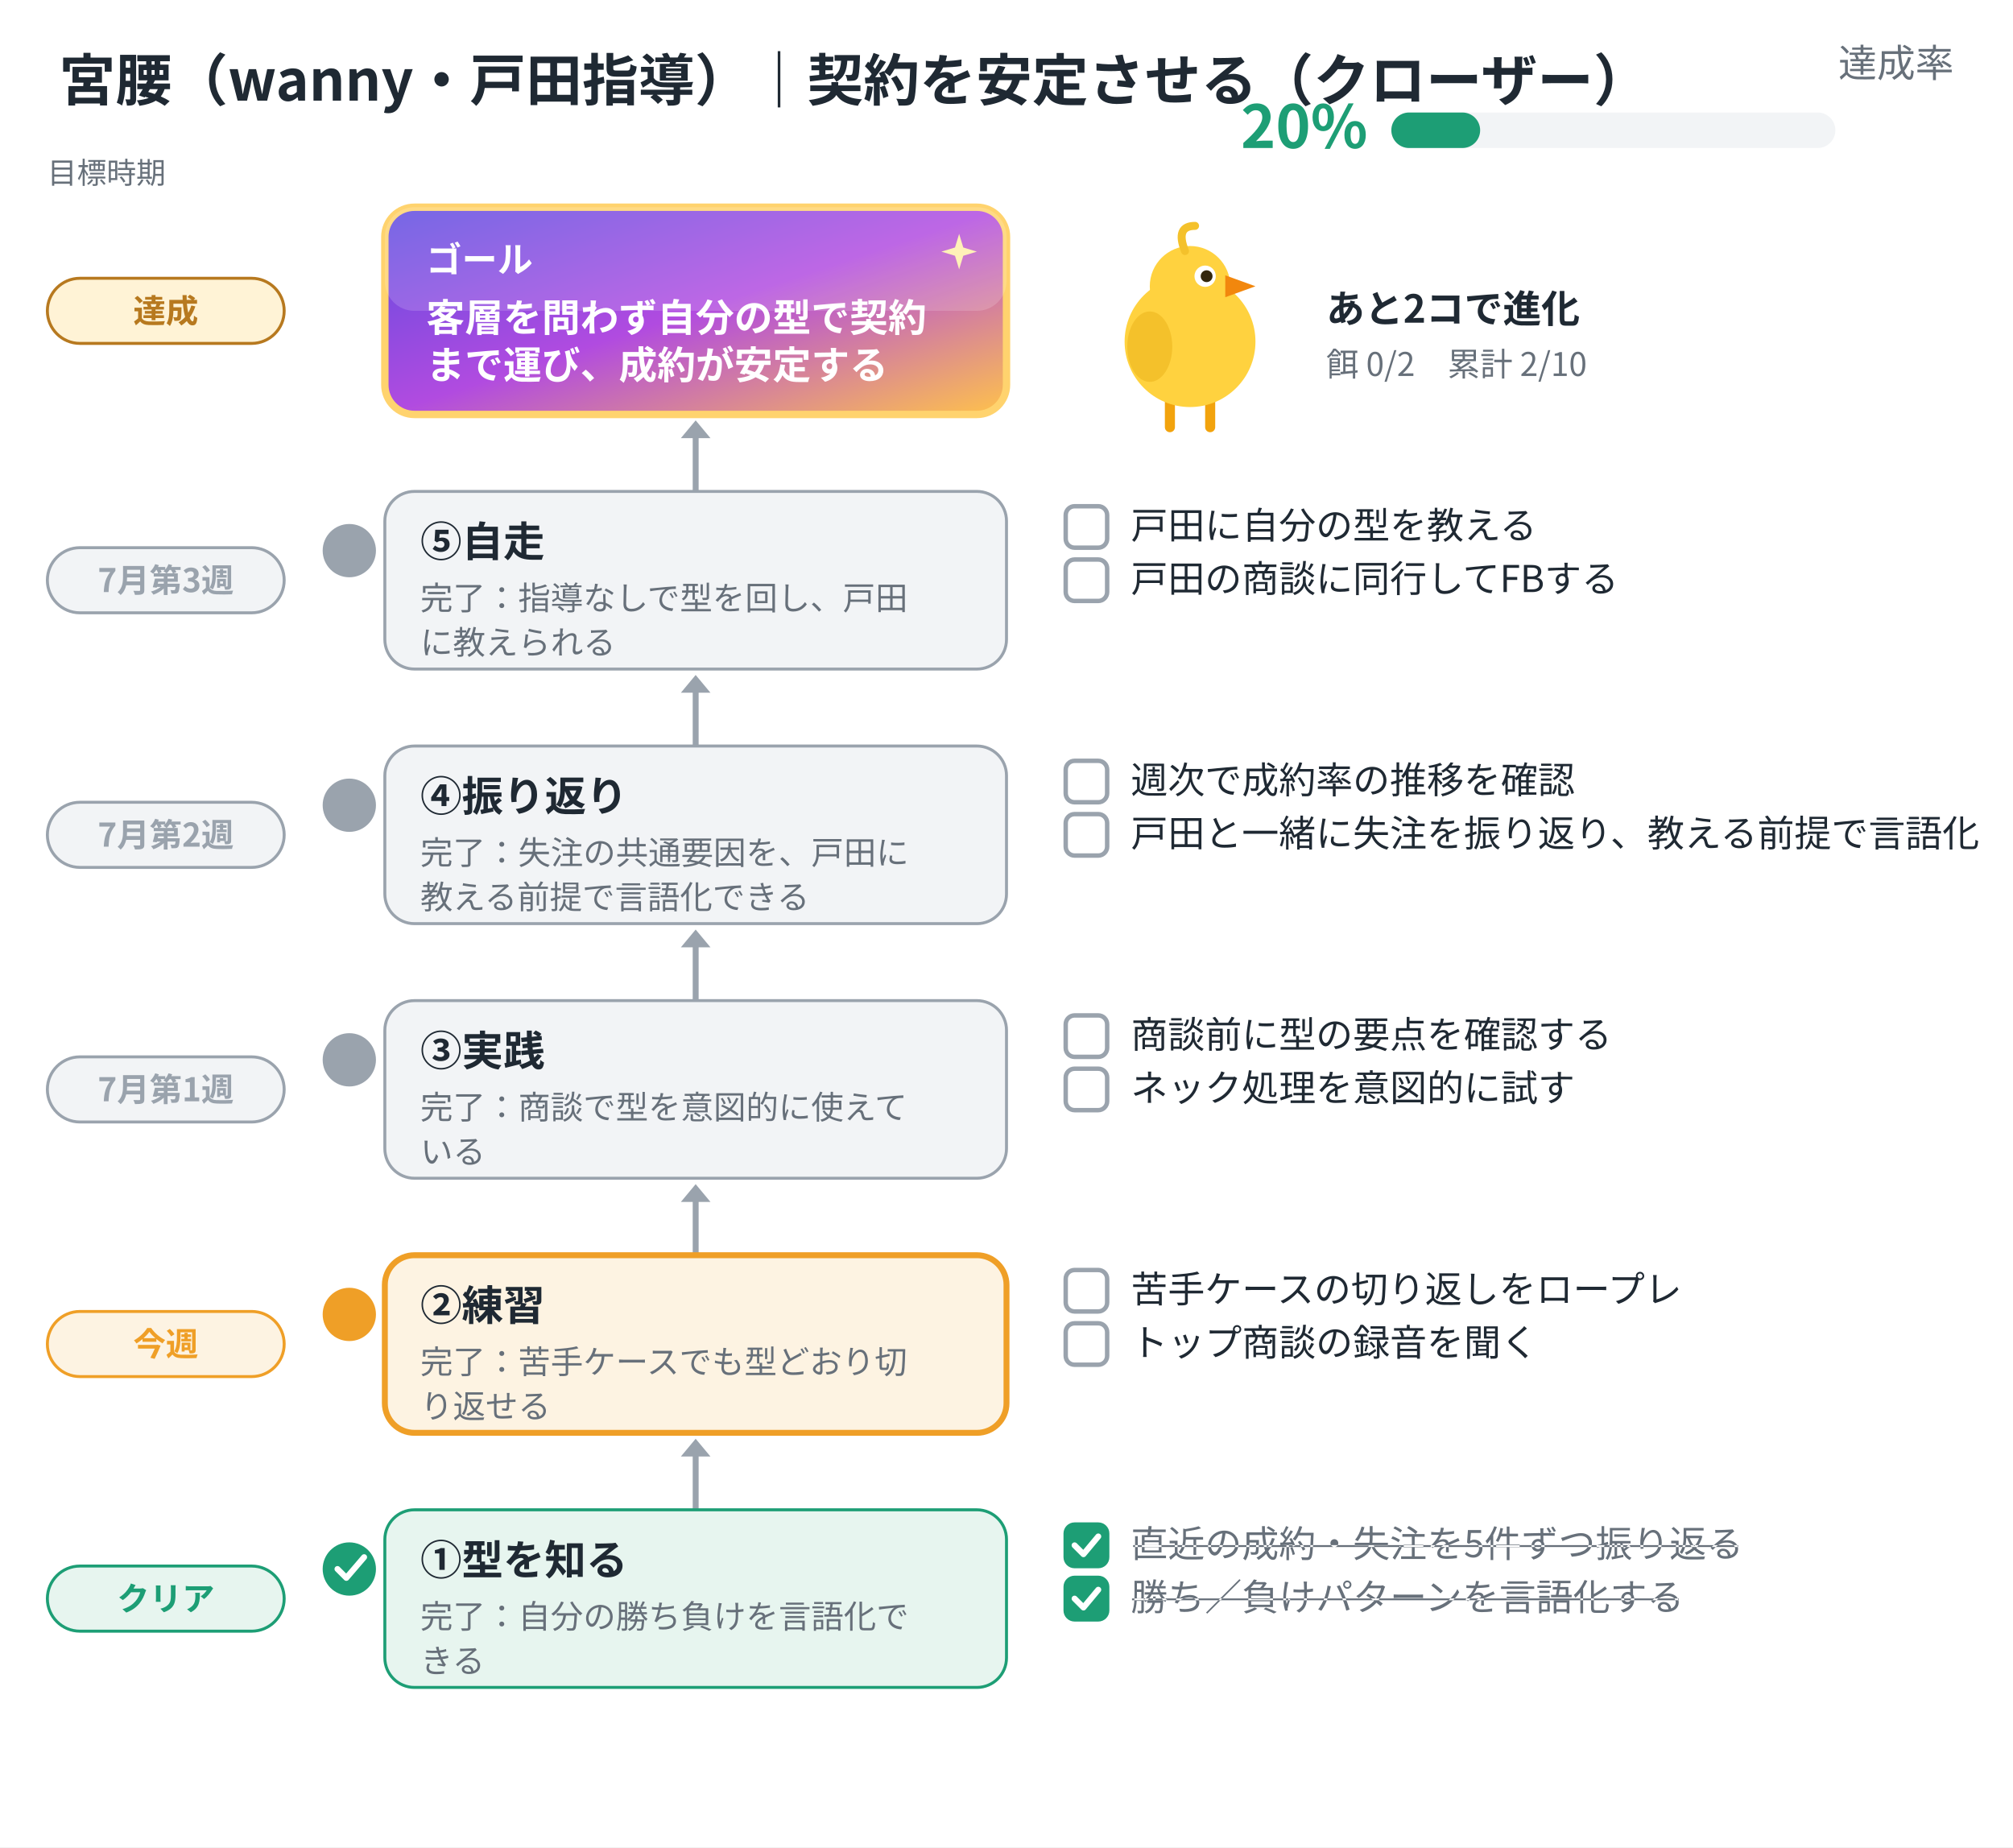
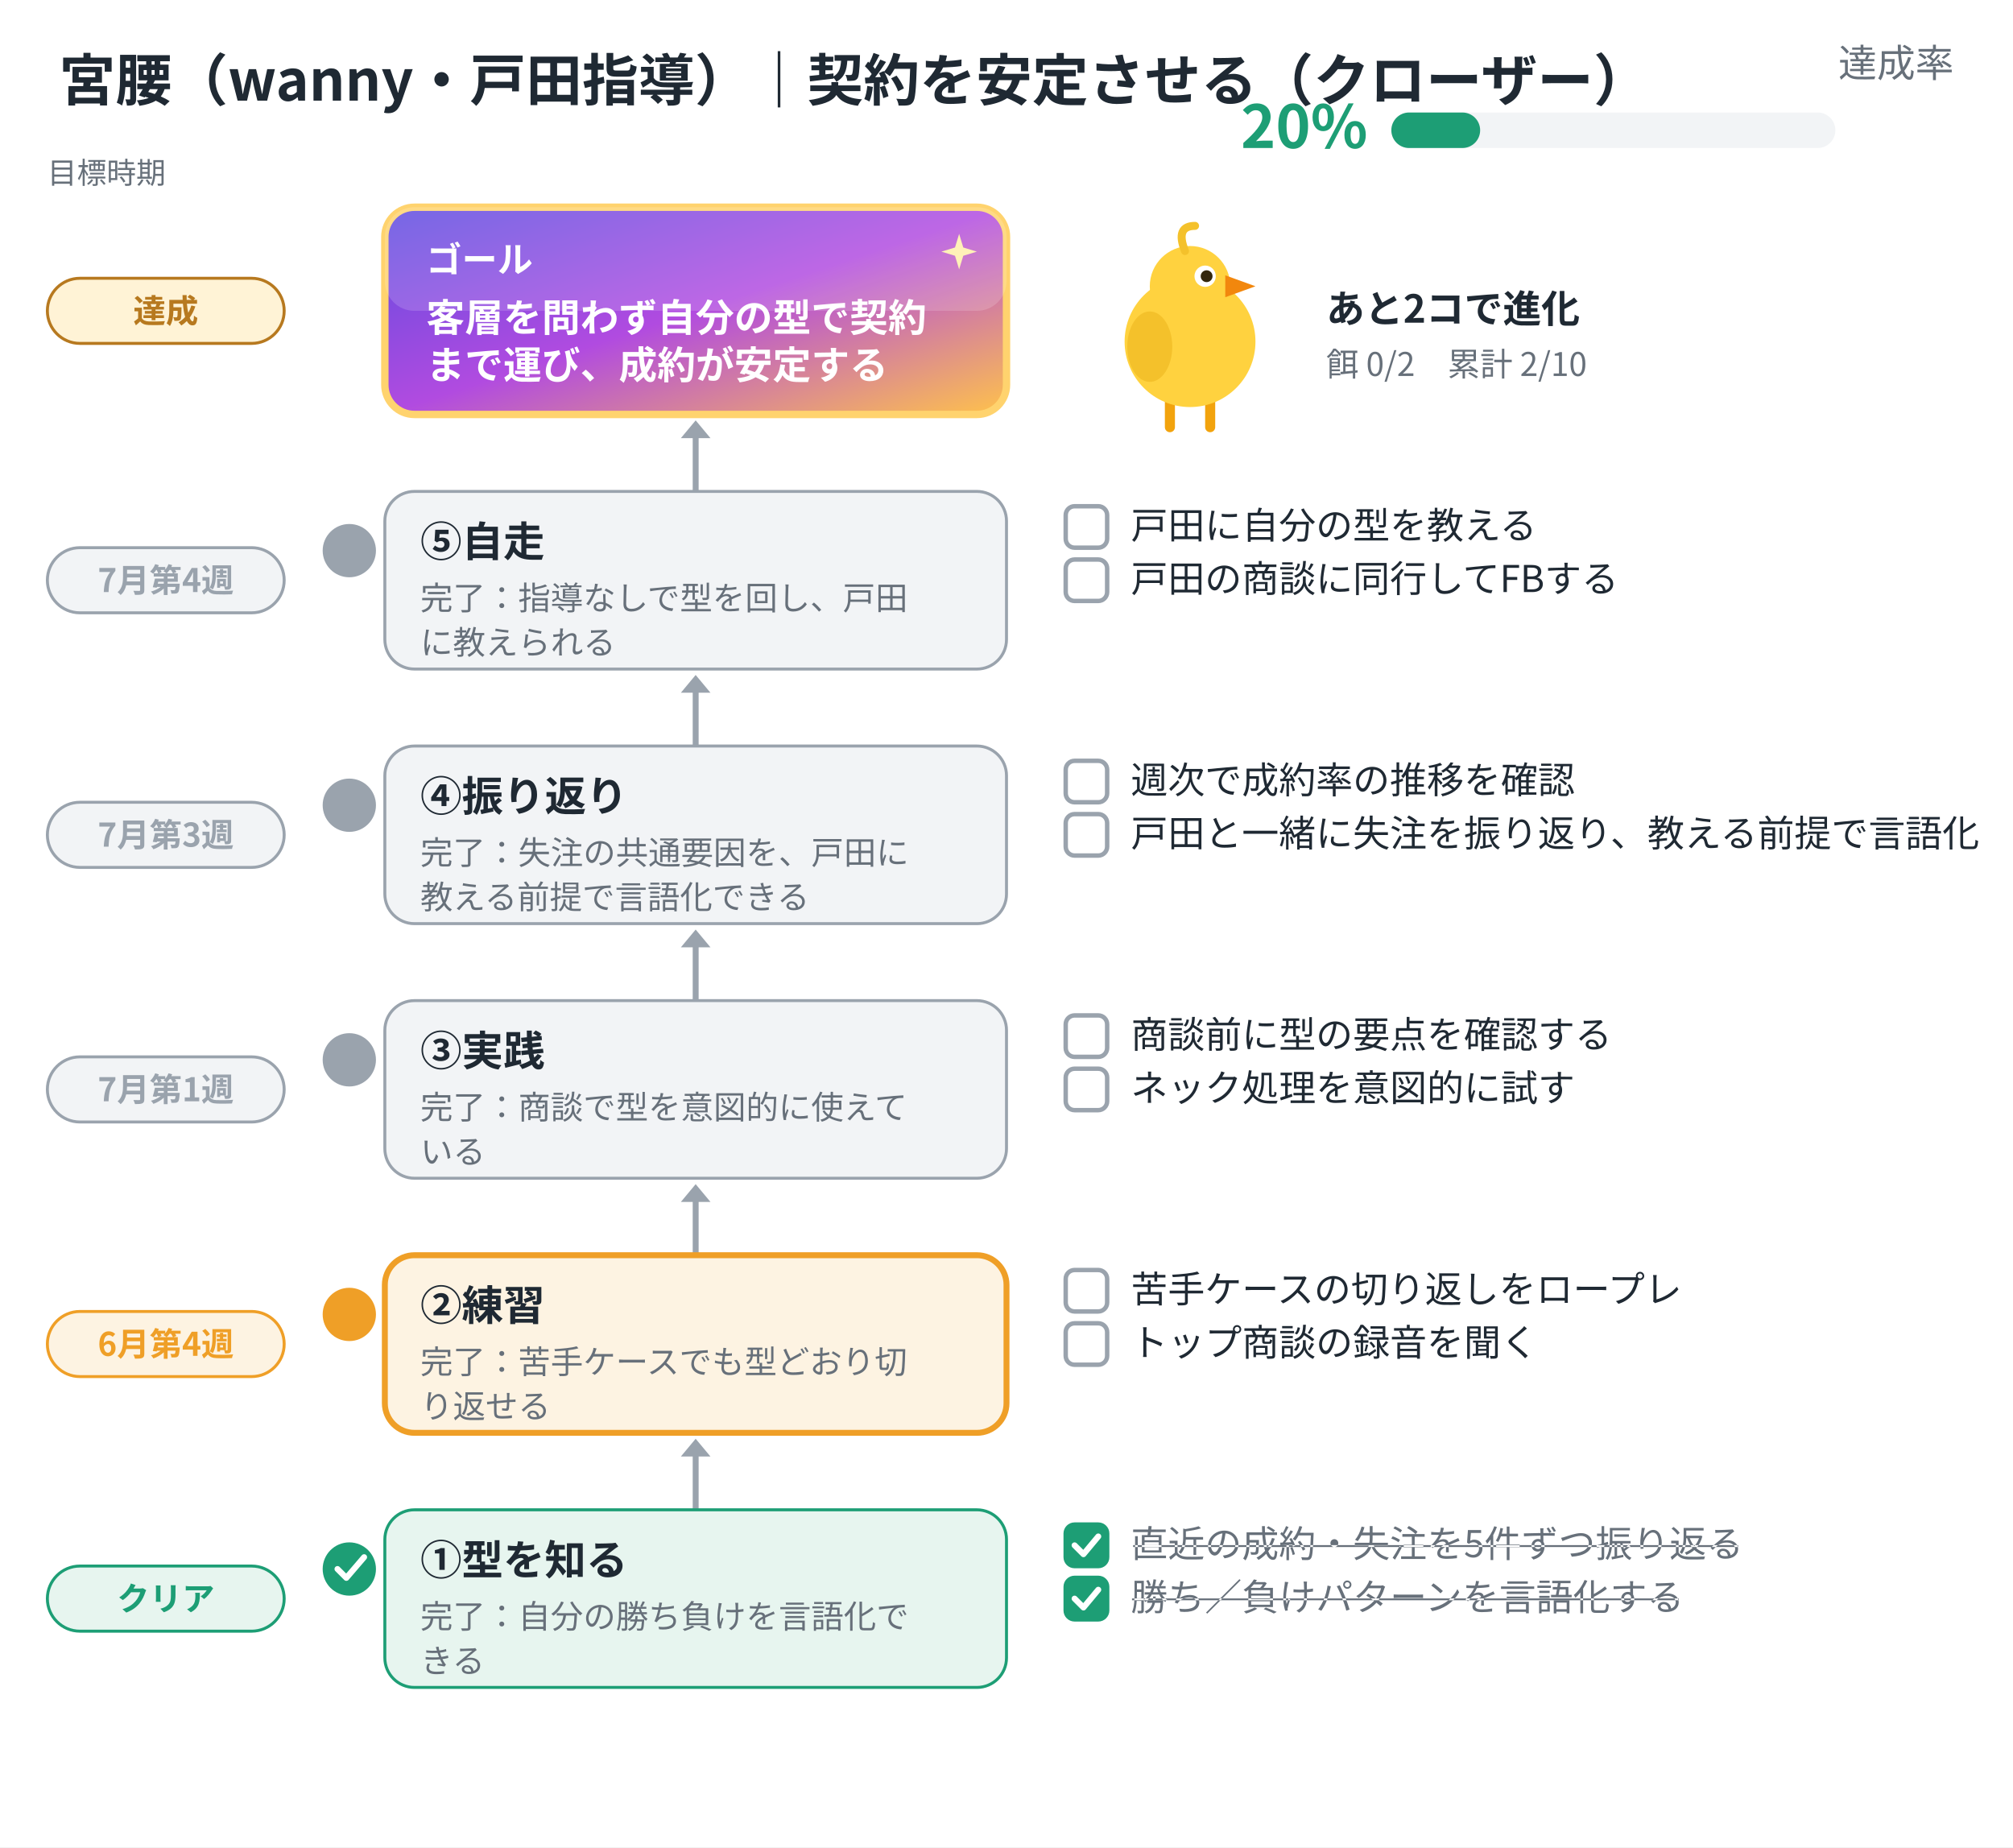
<svg xmlns="http://www.w3.org/2000/svg" viewBox="0 0 680 624" font-family="Hiragino Sans, 'Noto Sans CJK JP', 'Yu Gothic', sans-serif" width="680" height="624">
  <defs>
    <linearGradient id="goalGrad" x1="0" y1="0" x2="1" y2="1">
      <stop offset="0" stop-color="#5B4BE0" />
      <stop offset="0.5" stop-color="#B14BE0" />
      <stop offset="1" stop-color="#FFC24B" />
    </linearGradient>
    <linearGradient id="phx" x1="0" y1="0" x2="0" y2="1">
      <stop offset="0" stop-color="#FFE259" />
      <stop offset="0.5" stop-color="#FF9A00" />
      <stop offset="1" stop-color="#FF3D00" />
    </linearGradient>
    <linearGradient id="phx2" x1="0" y1="0" x2="0" y2="1">
      <stop offset="0" stop-color="#FFF0A0" />
      <stop offset="1" stop-color="#FF7A00" />
    </linearGradient>
    <linearGradient id="hen" x1="0" y1="0" x2="1" y2="1">
      <stop offset="0" stop-color="#37C9B0" />
      <stop offset="0.6" stop-color="#3DA0E8" />
      <stop offset="1" stop-color="#7A5BE0" />
    </linearGradient>
    <linearGradient id="pcock" x1="0" y1="0" x2="0" y2="1">
      <stop offset="0" stop-color="#2BD0C0" />
      <stop offset="0.55" stop-color="#2E8FD0" />
      <stop offset="1" stop-color="#2E4BB0" />
    </linearGradient>
    <linearGradient id="gold" x1="0" y1="0" x2="0" y2="1">
      <stop offset="0" stop-color="#FFF0A8" />
      <stop offset="0.5" stop-color="#F2C230" />
      <stop offset="1" stop-color="#C8901A" />
    </linearGradient>
  </defs>
  <rect x="0" y="0" width="680" height="624" fill="#FFFFFF" />
  <text x="20" y="34" font-size="19" font-weight="700" fill="#1F2933">宮腰（wanny・戸田指導）｜契約を安定させる（クローザー）</text>
  <text x="660" y="26" text-anchor="end" font-size="13" fill="#67707A">達成率</text>
  <text x="462" y="50" text-anchor="end" font-size="20" font-weight="700" fill="#1D9E75">20%</text>
  <rect x="470" y="38" width="150" height="12" rx="6" fill="#F2F4F6" />
  <rect x="470" y="38" width="30" height="12" rx="6" fill="#1D9E75" />
  <rect x="130" y="70" width="210" height="70" rx="10" fill="url(#goalGrad)" stroke="#FFD36E" stroke-width="2.5" />
  <rect x="130" y="70" width="210" height="35.0" rx="10" fill="#FFFFFF" opacity="0.16" />
  <text x="144" y="92" font-size="12" font-weight="700" fill="#FFFFFF">ゴール</text>
  <polygon points="324.0,79.0 325.4,83.6 330.0,85.0 325.4,86.4 324.0,91.0 322.6,86.4 318.0,85.0 322.6,83.6" fill="#FFF1B8" />
  <text x="144" y="112" font-size="13" font-weight="600" fill="#FFFFFF">客層を問わず自分の型で契約</text>
  <text x="144" y="128" font-size="13" font-weight="600" fill="#FFFFFF">まで運び、成約が安定する</text>
  <rect x="16" y="94.0" width="80" height="22" rx="11" fill="#FFF3D6" stroke="#B7791F" stroke-width="1" />
  <text x="56.0" y="109.0" text-anchor="middle" font-size="11" font-weight="700" fill="#B7791F">達成</text>
  <line x1="395.2" y1="134.1" x2="395.2" y2="144.3" stroke="#F2A30D" stroke-width="3.4" stroke-linecap="round" />
  <line x1="408.8" y1="134.1" x2="408.8" y2="144.3" stroke="#F2A30D" stroke-width="3.4" stroke-linecap="round" />
  <circle cx="402.0" cy="115.4" r="22.1" fill="#FFD23F" />
  <ellipse cx="388.4" cy="117.1" rx="7.6" ry="11.9" fill="#F4C12B" />
  <circle cx="402.0" cy="96.7" r="13.6" fill="#FFD23F" />
  <polygon points="413.9,93.0 424.1,96.7 413.9,100.4" fill="#F2870D" />
  <circle cx="407.1" cy="93.3" r="3.6" fill="#FFFFFF" />
  <circle cx="407.6" cy="93.3" r="2.0" fill="#33270D" />
  <path d="M400.3,84.8Q396.9,76.3 403.7,76.3" fill="none" stroke="#F4C12B" stroke-width="2.7" stroke-linecap="round" stroke-linejoin="round" />
  <text x="448" y="109" font-size="13" font-weight="700" fill="#1F2933">あと2コで進化</text>
  <text x="448" y="127" font-size="11" fill="#67707A">餌 0/2　累計 2/10</text>
  <text x="16" y="62" font-size="10" fill="#67707A">目標時期</text>
  <line x1="235.0" y1="166" x2="235.0" y2="146" stroke="#9AA3AD" stroke-width="2" />
  <path d="M230.0,148 L235.0,142 L240.0,148 Z" fill="#9AA3AD" />
  <rect x="130" y="166" width="210" height="60" rx="10" fill="#F2F4F6" stroke="#9AA3AD" stroke-width="1" />
  <circle cx="118" cy="186" r="9" fill="#9AA3AD" />
  <text x="142" y="188" font-size="14" font-weight="700" fill="#1F2933">⑤自走</text>
  <text x="142" y="206" font-size="11" fill="#67707A">完了：指導なしで型を回し、戸田</text>
  <text x="142" y="221" font-size="11" fill="#67707A">に教えられる</text>
  <rect x="16" y="185.0" width="80" height="22" rx="11" fill="#F2F4F6" stroke="#9AA3AD" stroke-width="1" />
-   <text x="56.0" y="200.0" text-anchor="middle" font-size="11" font-weight="700" fill="#9AA3AD">7月第3週</text>
+   <text x="56.0" y="200.0" text-anchor="middle" font-size="11" font-weight="700" fill="#9AA3AD">7月第4週</text>
  <rect x="360" y="171" width="14" height="14" rx="3" fill="#fff" stroke="#9AA3AD" stroke-width="1.5" />
  <text x="382" y="182" font-size="12.5" fill="#1F2933">戸田に自分の型を教える</text>
  <rect x="360" y="189" width="14" height="14" rx="3" fill="#fff" stroke="#9AA3AD" stroke-width="1.5" />
  <text x="382" y="200" font-size="12.5" fill="#1F2933">戸田の商談に同行してFBする</text>
  <line x1="235.0" y1="252" x2="235.0" y2="232" stroke="#9AA3AD" stroke-width="2" />
  <path d="M230.0,234 L235.0,228 L240.0,234 Z" fill="#9AA3AD" />
  <rect x="130" y="252" width="210" height="60" rx="10" fill="#F2F4F6" stroke="#9AA3AD" stroke-width="1" />
  <circle cx="118" cy="272" r="9" fill="#9AA3AD" />
  <text x="142" y="274" font-size="14" font-weight="700" fill="#1F2933">④振り返り</text>
  <text x="142" y="292" font-size="11" fill="#67707A">完了：失注の共通要因を、戸田に</text>
  <text x="142" y="307" font-size="11" fill="#67707A">教える前提で言語化できる</text>
  <rect x="16" y="271.0" width="80" height="22" rx="11" fill="#F2F4F6" stroke="#9AA3AD" stroke-width="1" />
-   <text x="56.0" y="286.0" text-anchor="middle" font-size="11" font-weight="700" fill="#9AA3AD">7月第2週</text>
+   <text x="56.0" y="286.0" text-anchor="middle" font-size="11" font-weight="700" fill="#9AA3AD">7月第3週</text>
  <rect x="360" y="257" width="14" height="14" rx="3" fill="#fff" stroke="#9AA3AD" stroke-width="1.5" />
  <text x="382" y="268" font-size="12.5" fill="#1F2933">週次で成約率の推移を確認</text>
  <rect x="360" y="275" width="14" height="14" rx="3" fill="#fff" stroke="#9AA3AD" stroke-width="1.5" />
  <text x="382" y="286" font-size="12.5" fill="#1F2933">戸田と一緒に失注を振り返り、教える前提で言語化</text>
  <line x1="235.0" y1="338" x2="235.0" y2="318" stroke="#9AA3AD" stroke-width="2" />
  <path d="M230.0,320 L235.0,314 L240.0,320 Z" fill="#9AA3AD" />
  <rect x="130" y="338" width="210" height="60" rx="10" fill="#F2F4F6" stroke="#9AA3AD" stroke-width="1" />
  <circle cx="118" cy="358" r="9" fill="#9AA3AD" />
  <text x="142" y="360" font-size="14" font-weight="700" fill="#1F2933">③実践</text>
  <text x="142" y="378" font-size="11" fill="#67707A">完了：商談で型を意図的に使えて</text>
  <text x="142" y="393" font-size="11" fill="#67707A">いる</text>
  <rect x="16" y="357.0" width="80" height="22" rx="11" fill="#F2F4F6" stroke="#9AA3AD" stroke-width="1" />
  <text x="56.0" y="372.0" text-anchor="middle" font-size="11" font-weight="700" fill="#9AA3AD">7月第1週</text>
  <rect x="360" y="343" width="14" height="14" rx="3" fill="#fff" stroke="#9AA3AD" stroke-width="1.5" />
  <text x="382" y="354" font-size="12.5" fill="#1F2933">商談前に型の要点を確認する</text>
  <rect x="360" y="361" width="14" height="14" rx="3" fill="#fff" stroke="#9AA3AD" stroke-width="1.5" />
  <text x="382" y="372" font-size="12.5" fill="#1F2933">ネック処理を意図的に試す</text>
  <line x1="235.0" y1="424" x2="235.0" y2="404" stroke="#9AA3AD" stroke-width="2" />
  <path d="M230.0,406 L235.0,400 L240.0,406 Z" fill="#9AA3AD" />
  <rect x="130" y="424" width="210" height="60" rx="10" fill="#FDF3E2" stroke="#EF9F27" stroke-width="2" />
  <circle cx="118" cy="444" r="9" fill="#EF9F27" />
  <text x="142" y="446" font-size="14" font-weight="700" fill="#1F2933">②練習</text>
  <text x="142" y="464" font-size="11" fill="#67707A">完了：苦手ケースでも型どおり切</text>
  <text x="142" y="479" font-size="11" fill="#67707A">り返せる</text>
  <rect x="16" y="443.0" width="80" height="22" rx="11" fill="#FDF3E2" stroke="#EF9F27" stroke-width="1" />
-   <text x="56.0" y="458.0" text-anchor="middle" font-size="11" font-weight="700" fill="#EF9F27">今週</text>
+   <text x="56.0" y="458.0" text-anchor="middle" font-size="11" font-weight="700" fill="#EF9F27">6月第4週</text>
  <rect x="360" y="429" width="14" height="14" rx="3" fill="#fff" stroke="#9AA3AD" stroke-width="1.5" />
  <text x="382" y="440" font-size="12.5" fill="#1F2933">苦手ケースの切り返しをロープレ</text>
  <rect x="360" y="447" width="14" height="14" rx="3" fill="#fff" stroke="#9AA3AD" stroke-width="1.5" />
  <text x="382" y="458" font-size="12.5" fill="#1F2933">トップ商談の録音を聞く</text>
  <line x1="235.0" y1="510" x2="235.0" y2="490" stroke="#9AA3AD" stroke-width="2" />
  <path d="M230.0,492 L235.0,486 L240.0,492 Z" fill="#9AA3AD" />
  <rect x="130" y="510" width="210" height="60" rx="10" fill="#E7F5EF" stroke="#1D9E75" stroke-width="1" />
  <circle cx="118" cy="530" r="9" fill="#1D9E75" />
  <path d="M114,530 l3,3 l6,-7" fill="none" stroke="#fff" stroke-width="2" stroke-linecap="round" stroke-linejoin="round" />
  <text x="142" y="532" font-size="14" font-weight="700" fill="#1F2933">①型を知る</text>
  <text x="142" y="550" font-size="11" fill="#67707A">完了：自分の勝ち負けを言語化で</text>
  <text x="142" y="565" font-size="11" fill="#67707A">きる</text>
  <rect x="16" y="529.0" width="80" height="22" rx="11" fill="#E7F5EF" stroke="#1D9E75" stroke-width="1" />
  <text x="56.0" y="544.0" text-anchor="middle" font-size="11" font-weight="700" fill="#1D9E75">クリア</text>
  <rect x="360" y="515" width="14" height="14" rx="3" fill="#1D9E75" stroke="#1D9E75" stroke-width="1.5" />
  <path d="M363,522 l3,3 l5,-6" fill="none" stroke="#fff" stroke-width="2" stroke-linecap="round" stroke-linejoin="round" />
  <text x="382" y="526" font-size="12.5" fill="#67707A" text-decoration="line-through">直近の成約・失注を5件ずつ振り返る</text>
  <rect x="360" y="533" width="14" height="14" rx="3" fill="#1D9E75" stroke="#1D9E75" stroke-width="1.5" />
  <path d="M363,540 l3,3 l5,-6" fill="none" stroke="#fff" stroke-width="2" stroke-linecap="round" stroke-linejoin="round" />
  <text x="382" y="544" font-size="12.5" fill="#67707A" text-decoration="line-through">勝ち／負けパターンを言語化する</text>
</svg>
